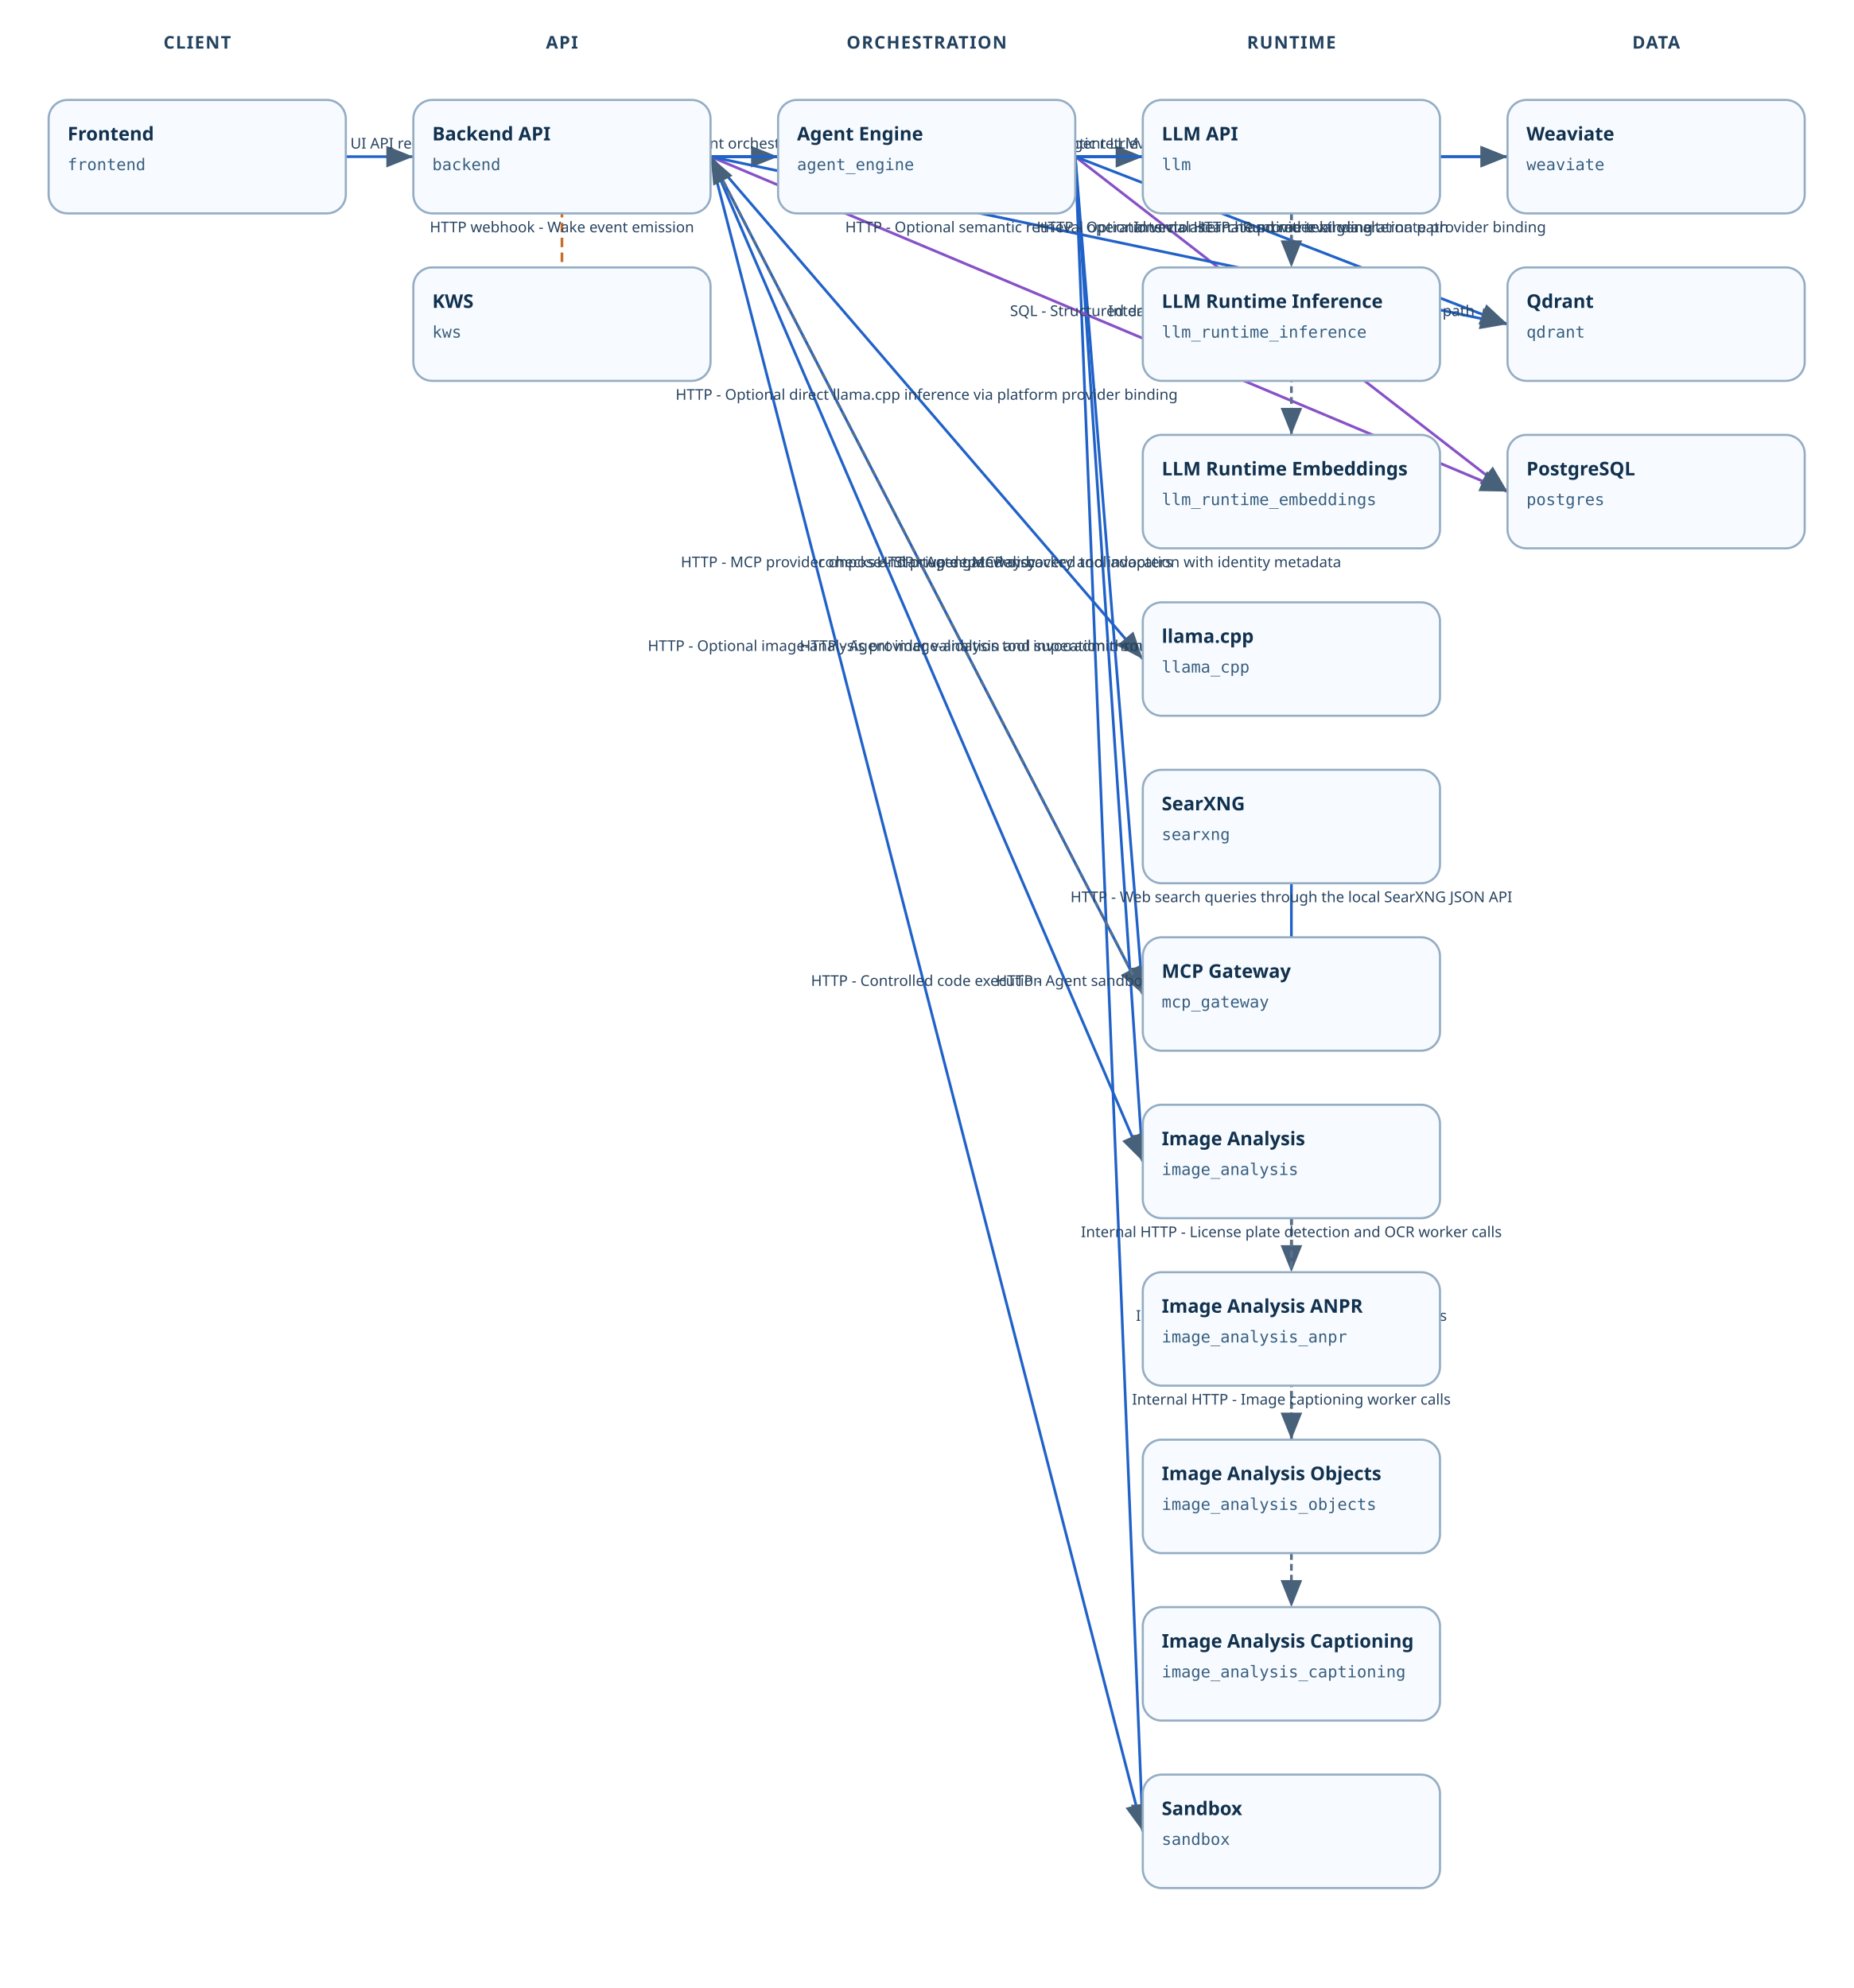
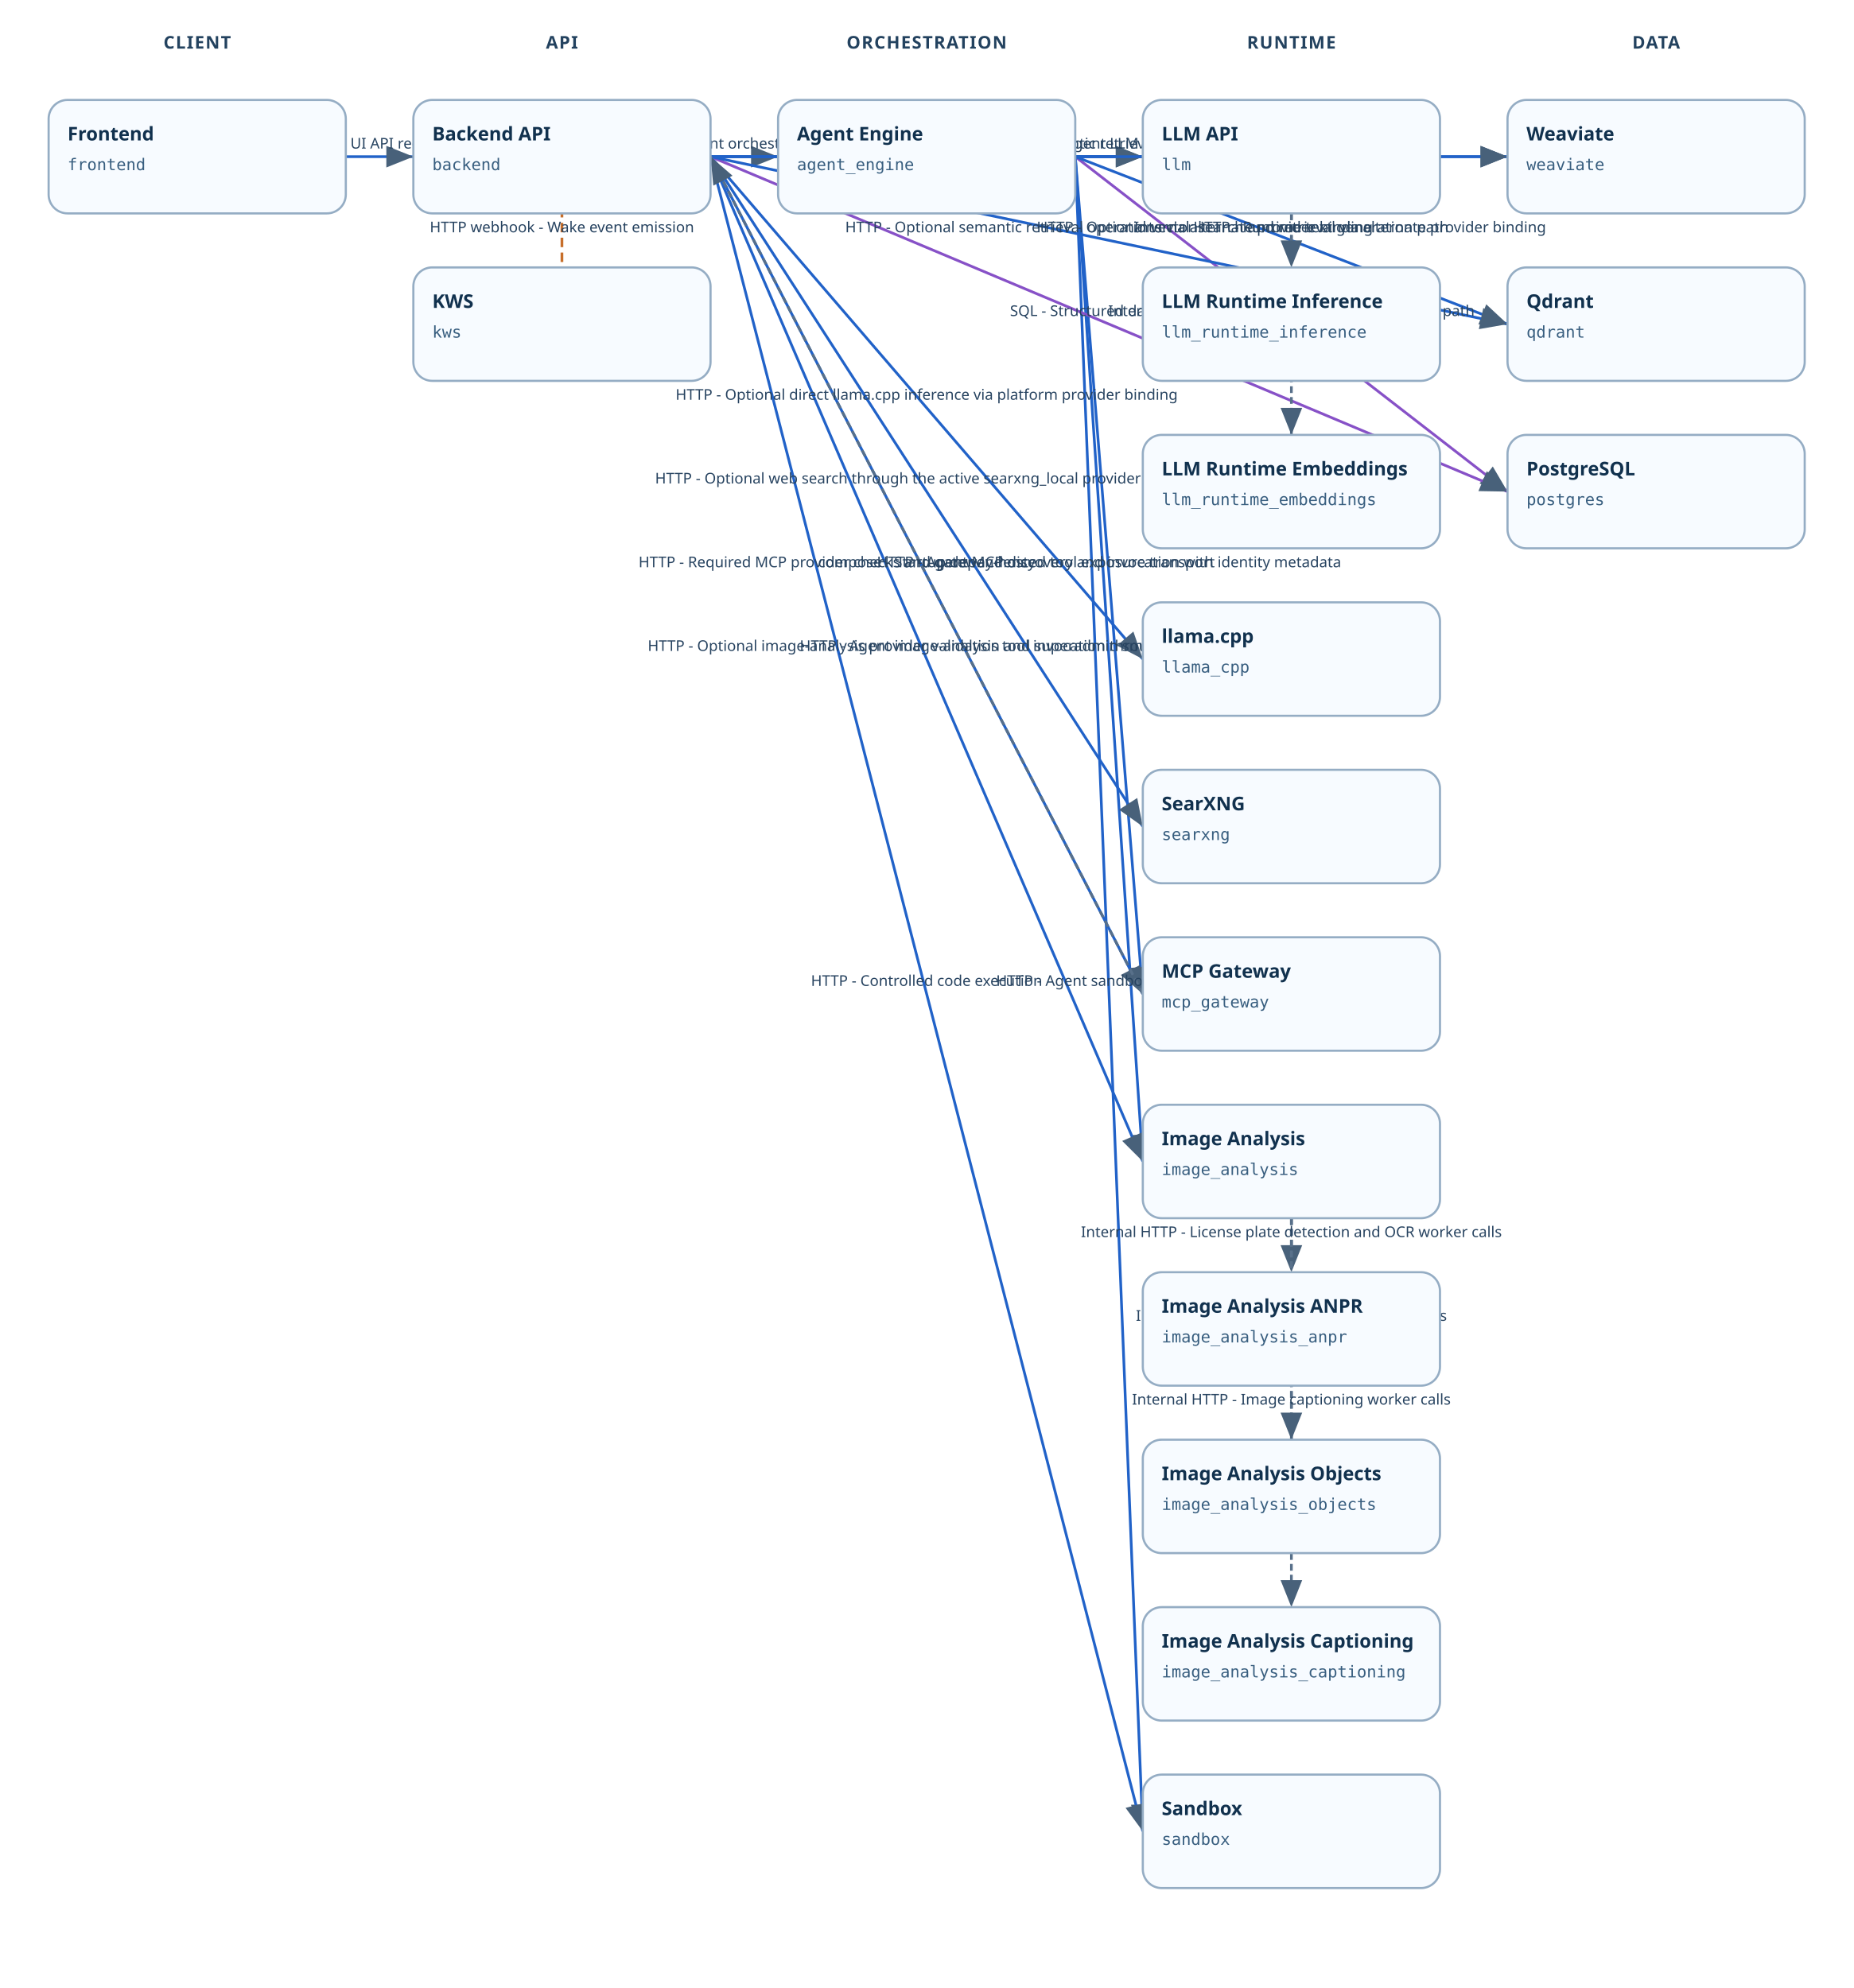
<svg xmlns="http://www.w3.org/2000/svg" class="architecture-svg" width="1372" height="1472" viewBox="0 0 1372 1472" role="img" aria-labelledby="architecture-title architecture-desc">
  <defs>
    <marker id="architecture-arrow" markerWidth="12" markerHeight="8" refX="10" refY="4" orient="auto" markerUnits="strokeWidth">
      <path d="M0,0 L10,4 L0,8 z" fill="#48617a" />
    </marker>
  </defs>
  <style>
.group-label { font: 700 13px 'IBM Plex Sans', sans-serif; fill: #23425f; letter-spacing: 0.06em; text-anchor: middle; }
.architecture-node rect { fill: #f7fbff; stroke: #95adc4; stroke-width: 1.6; }
.architecture-node .node-title { font: 700 14px 'IBM Plex Sans', sans-serif; fill: #11314e; }
.architecture-node .node-subtitle { font: 500 12px 'IBM Plex Mono', monospace; fill: #385e7f; }
.architecture-edge { stroke-width: 2; stroke: #48617a; }
.architecture-edge-http { stroke: #2162c8; }
.architecture-edge-db { stroke: #8751c7; }
.architecture-edge-event { stroke: #c76e2a; stroke-dasharray: 7 4; }
.architecture-edge-internal { stroke: #58708a; stroke-dasharray: 5 3; }
.edge-label { font: 500 11px 'IBM Plex Sans', sans-serif; fill: #274360; text-anchor: middle; }
</style>
  <text class="group-label" x="146" y="36">CLIENT</text>
  <text class="group-label" x="416" y="36">API</text>
  <text class="group-label" x="686" y="36">ORCHESTRATION</text>
  <text class="group-label" x="956" y="36">RUNTIME</text>
  <text class="group-label" x="1226" y="36">DATA</text>
  <g id="architecture-edges">
    <line id="edge-agent_engine-image_analysis" class="architecture-edge architecture-edge-http" x1="796" y1="116" x2="846" y2="860" marker-end="url(#architecture-arrow)" />
    <line id="edge-agent_engine-llm" class="architecture-edge architecture-edge-http" x1="796" y1="116" x2="846" y2="116" marker-end="url(#architecture-arrow)" />
    <line id="edge-agent_engine-mcp_gateway" class="architecture-edge architecture-edge-http" x1="796" y1="116" x2="846" y2="736" marker-end="url(#architecture-arrow)" />
    <line id="edge-agent_engine-postgres" class="architecture-edge architecture-edge-db" x1="796" y1="116" x2="1116" y2="364" marker-end="url(#architecture-arrow)" />
    <line id="edge-agent_engine-qdrant" class="architecture-edge architecture-edge-http" x1="796" y1="116" x2="1116" y2="240" marker-end="url(#architecture-arrow)" />
    <line id="edge-agent_engine-sandbox" class="architecture-edge architecture-edge-http" x1="796" y1="116" x2="846" y2="1356" marker-end="url(#architecture-arrow)" />
    <line id="edge-agent_engine-weaviate" class="architecture-edge architecture-edge-http" x1="796" y1="116" x2="1116" y2="116" marker-end="url(#architecture-arrow)" />
    <line id="edge-backend-agent_engine" class="architecture-edge architecture-edge-http" x1="526" y1="116" x2="576" y2="116" marker-end="url(#architecture-arrow)" />
    <line id="edge-backend-image_analysis" class="architecture-edge architecture-edge-http" x1="526" y1="116" x2="846" y2="860" marker-end="url(#architecture-arrow)" />
    <line id="edge-backend-llama_cpp" class="architecture-edge architecture-edge-http" x1="526" y1="116" x2="846" y2="488" marker-end="url(#architecture-arrow)" />
    <line id="edge-backend-llm" class="architecture-edge architecture-edge-http" x1="526" y1="116" x2="846" y2="116" marker-end="url(#architecture-arrow)" />
    <line id="edge-backend-mcp_gateway" class="architecture-edge architecture-edge-http" x1="526" y1="116" x2="846" y2="736" marker-end="url(#architecture-arrow)" />
    <line id="edge-backend-postgres" class="architecture-edge architecture-edge-db" x1="526" y1="116" x2="1116" y2="364" marker-end="url(#architecture-arrow)" />
    <line id="edge-backend-qdrant" class="architecture-edge architecture-edge-http" x1="526" y1="116" x2="1116" y2="240" marker-end="url(#architecture-arrow)" />
    <line id="edge-backend-sandbox" class="architecture-edge architecture-edge-http" x1="526" y1="116" x2="846" y2="1356" marker-end="url(#architecture-arrow)" />
+     <line id="edge-backend-searxng" class="architecture-edge architecture-edge-http" x1="526" y1="116" x2="846" y2="612" marker-end="url(#architecture-arrow)" />
    <line id="edge-backend-weaviate" class="architecture-edge architecture-edge-http" x1="526" y1="116" x2="1116" y2="116" marker-end="url(#architecture-arrow)" />
    <line id="edge-frontend-backend" class="architecture-edge architecture-edge-http" x1="256" y1="116" x2="306" y2="116" marker-end="url(#architecture-arrow)" />
    <line id="edge-image_analysis-image_analysis_anpr" class="architecture-edge architecture-edge-internal" x1="956" y1="902" x2="956" y2="942" marker-end="url(#architecture-arrow)" />
    <line id="edge-image_analysis-image_analysis_captioning" class="architecture-edge architecture-edge-internal" x1="956" y1="902" x2="956" y2="1190" marker-end="url(#architecture-arrow)" />
    <line id="edge-image_analysis-image_analysis_objects" class="architecture-edge architecture-edge-internal" x1="956" y1="902" x2="956" y2="1066" marker-end="url(#architecture-arrow)" />
    <line id="edge-kws-backend" class="architecture-edge architecture-edge-event" x1="416" y1="282" x2="416" y2="74" marker-end="url(#architecture-arrow)" />
    <line id="edge-llm-llm_runtime_embeddings" class="architecture-edge architecture-edge-internal" x1="956" y1="158" x2="956" y2="322" marker-end="url(#architecture-arrow)" />
    <line id="edge-llm-llm_runtime_inference" class="architecture-edge architecture-edge-internal" x1="956" y1="158" x2="956" y2="198" marker-end="url(#architecture-arrow)" />
    <line id="edge-mcp_gateway-backend" class="architecture-edge architecture-edge-internal" x1="846" y1="736" x2="526" y2="116" marker-end="url(#architecture-arrow)" />
-     <line id="edge-mcp_gateway-searxng" class="architecture-edge architecture-edge-http" x1="956" y1="778" x2="956" y2="570" marker-end="url(#architecture-arrow)" />
  </g>
  <g id="architecture-edge-labels">
    <text class="edge-label" x="821" y="482">HTTP - Agent image-analysis tool invocation through resolved platform runtime bindings</text>
    <text class="edge-label" x="821" y="110">HTTP - Agent LLM requests</text>
    <text class="edge-label" x="821" y="420">HTTP - Agent MCP discovery and invocation with identity metadata</text>
    <text class="edge-label" x="956" y="234">SQL - Agent structured persistence</text>
    <text class="edge-label" x="956" y="172">HTTP - Optional vector search and retrieval via alternate provider binding</text>
    <text class="edge-label" x="821" y="730">HTTP - Agent sandbox execution</text>
    <text class="edge-label" x="956" y="110">HTTP - Vector search and retrieval</text>
    <text class="edge-label" x="551" y="110">HTTP - Agent orchestration calls</text>
    <text class="edge-label" x="686" y="482">HTTP - Optional image-analysis provider validation and superadmin smoke tests</text>
    <text class="edge-label" x="686" y="296">HTTP - Optional direct llama.cpp inference via platform provider binding</text>
    <text class="edge-label" x="686" y="110">HTTP - Model inference and discovery</text>
-     <text class="edge-label" x="686" y="420">HTTP - MCP provider checks and private gateway-backed tool adapters</text>
+     <text class="edge-label" x="686" y="420">HTTP - Required MCP provider checks and gateway-hosted tool exposure transport</text>
    <text class="edge-label" x="821" y="234">SQL - Structured data access</text>
    <text class="edge-label" x="821" y="172">HTTP - Optional semantic retrieval operations via alternate provider binding</text>
    <text class="edge-label" x="686" y="730">HTTP - Controlled code execution</text>
+     <text class="edge-label" x="686" y="358">HTTP - Optional web search through the active searxng_local provider binding</text>
    <text class="edge-label" x="821" y="110">HTTP - Semantic retrieval operations</text>
    <text class="edge-label" x="281" y="110">HTTP - UI API requests</text>
    <text class="edge-label" x="956" y="916">Internal HTTP - License plate detection and OCR worker calls</text>
    <text class="edge-label" x="956" y="1040">Internal HTTP - Image captioning worker calls</text>
    <text class="edge-label" x="956" y="978">Internal HTTP - Object detection worker calls</text>
    <text class="edge-label" x="416" y="172">HTTP webhook - Wake event emission</text>
    <text class="edge-label" x="956" y="234">Internal HTTP - Runtime embeddings execution path</text>
    <text class="edge-label" x="956" y="172">Internal HTTP - Runtime text generation path</text>
    <text class="edge-label" x="686" y="420">compose - Startup dependency</text>
-     <text class="edge-label" x="956" y="668">HTTP - Web search queries through the local SearXNG JSON API</text>
  </g>
  <g id="architecture-nodes">
    <g id="node-frontend" class="architecture-node architecture-node-frontend architecture-group-client" data-container="frontend">
      <rect x="36" y="74" width="220" height="84" rx="14" ry="14" />
      <text class="node-title" x="50" y="104">Frontend</text>
      <text class="node-subtitle" x="50" y="126">frontend</text>
    </g>
    <g id="node-backend" class="architecture-node architecture-node-backend architecture-group-api" data-container="backend">
      <rect x="306" y="74" width="220" height="84" rx="14" ry="14" />
      <text class="node-title" x="320" y="104">Backend API</text>
      <text class="node-subtitle" x="320" y="126">backend</text>
    </g>
    <g id="node-kws" class="architecture-node architecture-node-kws architecture-group-api" data-container="kws">
      <rect x="306" y="198" width="220" height="84" rx="14" ry="14" />
      <text class="node-title" x="320" y="228">KWS</text>
      <text class="node-subtitle" x="320" y="250">kws</text>
    </g>
    <g id="node-agent_engine" class="architecture-node architecture-node-agent_engine architecture-group-orchestration" data-container="agent_engine">
      <rect x="576" y="74" width="220" height="84" rx="14" ry="14" />
      <text class="node-title" x="590" y="104">Agent Engine</text>
      <text class="node-subtitle" x="590" y="126">agent_engine</text>
    </g>
    <g id="node-llm" class="architecture-node architecture-node-llm architecture-group-runtime" data-container="llm">
      <rect x="846" y="74" width="220" height="84" rx="14" ry="14" />
      <text class="node-title" x="860" y="104">LLM API</text>
      <text class="node-subtitle" x="860" y="126">llm</text>
    </g>
    <g id="node-llm_runtime_inference" class="architecture-node architecture-node-llm_runtime_inference architecture-group-runtime" data-container="llm_runtime_inference">
      <rect x="846" y="198" width="220" height="84" rx="14" ry="14" />
      <text class="node-title" x="860" y="228">LLM Runtime Inference</text>
      <text class="node-subtitle" x="860" y="250">llm_runtime_inference</text>
    </g>
    <g id="node-llm_runtime_embeddings" class="architecture-node architecture-node-llm_runtime_embeddings architecture-group-runtime" data-container="llm_runtime_embeddings">
      <rect x="846" y="322" width="220" height="84" rx="14" ry="14" />
      <text class="node-title" x="860" y="352">LLM Runtime Embeddings</text>
      <text class="node-subtitle" x="860" y="374">llm_runtime_embeddings</text>
    </g>
    <g id="node-llama_cpp" class="architecture-node architecture-node-llama_cpp architecture-group-runtime" data-container="llama_cpp">
      <rect x="846" y="446" width="220" height="84" rx="14" ry="14" />
      <text class="node-title" x="860" y="476">llama.cpp</text>
      <text class="node-subtitle" x="860" y="498">llama_cpp</text>
    </g>
    <g id="node-searxng" class="architecture-node architecture-node-searxng architecture-group-runtime" data-container="searxng">
      <rect x="846" y="570" width="220" height="84" rx="14" ry="14" />
      <text class="node-title" x="860" y="600">SearXNG</text>
      <text class="node-subtitle" x="860" y="622">searxng</text>
    </g>
    <g id="node-mcp_gateway" class="architecture-node architecture-node-mcp_gateway architecture-group-runtime" data-container="mcp_gateway">
      <rect x="846" y="694" width="220" height="84" rx="14" ry="14" />
      <text class="node-title" x="860" y="724">MCP Gateway</text>
      <text class="node-subtitle" x="860" y="746">mcp_gateway</text>
    </g>
    <g id="node-image_analysis" class="architecture-node architecture-node-image_analysis architecture-group-runtime" data-container="image_analysis">
      <rect x="846" y="818" width="220" height="84" rx="14" ry="14" />
      <text class="node-title" x="860" y="848">Image Analysis</text>
      <text class="node-subtitle" x="860" y="870">image_analysis</text>
    </g>
    <g id="node-image_analysis_anpr" class="architecture-node architecture-node-image_analysis_anpr architecture-group-runtime" data-container="image_analysis_anpr">
      <rect x="846" y="942" width="220" height="84" rx="14" ry="14" />
      <text class="node-title" x="860" y="972">Image Analysis ANPR</text>
      <text class="node-subtitle" x="860" y="994">image_analysis_anpr</text>
    </g>
    <g id="node-image_analysis_objects" class="architecture-node architecture-node-image_analysis_objects architecture-group-runtime" data-container="image_analysis_objects">
      <rect x="846" y="1066" width="220" height="84" rx="14" ry="14" />
      <text class="node-title" x="860" y="1096">Image Analysis Objects</text>
      <text class="node-subtitle" x="860" y="1118">image_analysis_objects</text>
    </g>
    <g id="node-image_analysis_captioning" class="architecture-node architecture-node-image_analysis_captioning architecture-group-runtime" data-container="image_analysis_captioning">
      <rect x="846" y="1190" width="220" height="84" rx="14" ry="14" />
      <text class="node-title" x="860" y="1220">Image Analysis Captioning</text>
      <text class="node-subtitle" x="860" y="1242">image_analysis_captioning</text>
    </g>
    <g id="node-sandbox" class="architecture-node architecture-node-sandbox architecture-group-runtime" data-container="sandbox">
      <rect x="846" y="1314" width="220" height="84" rx="14" ry="14" />
      <text class="node-title" x="860" y="1344">Sandbox</text>
      <text class="node-subtitle" x="860" y="1366">sandbox</text>
    </g>
    <g id="node-weaviate" class="architecture-node architecture-node-weaviate architecture-group-data" data-container="weaviate">
      <rect x="1116" y="74" width="220" height="84" rx="14" ry="14" />
      <text class="node-title" x="1130" y="104">Weaviate</text>
      <text class="node-subtitle" x="1130" y="126">weaviate</text>
    </g>
    <g id="node-qdrant" class="architecture-node architecture-node-qdrant architecture-group-data" data-container="qdrant">
      <rect x="1116" y="198" width="220" height="84" rx="14" ry="14" />
      <text class="node-title" x="1130" y="228">Qdrant</text>
      <text class="node-subtitle" x="1130" y="250">qdrant</text>
    </g>
    <g id="node-postgres" class="architecture-node architecture-node-postgres architecture-group-data" data-container="postgres">
      <rect x="1116" y="322" width="220" height="84" rx="14" ry="14" />
      <text class="node-title" x="1130" y="352">PostgreSQL</text>
      <text class="node-subtitle" x="1130" y="374">postgres</text>
    </g>
  </g>
</svg>
